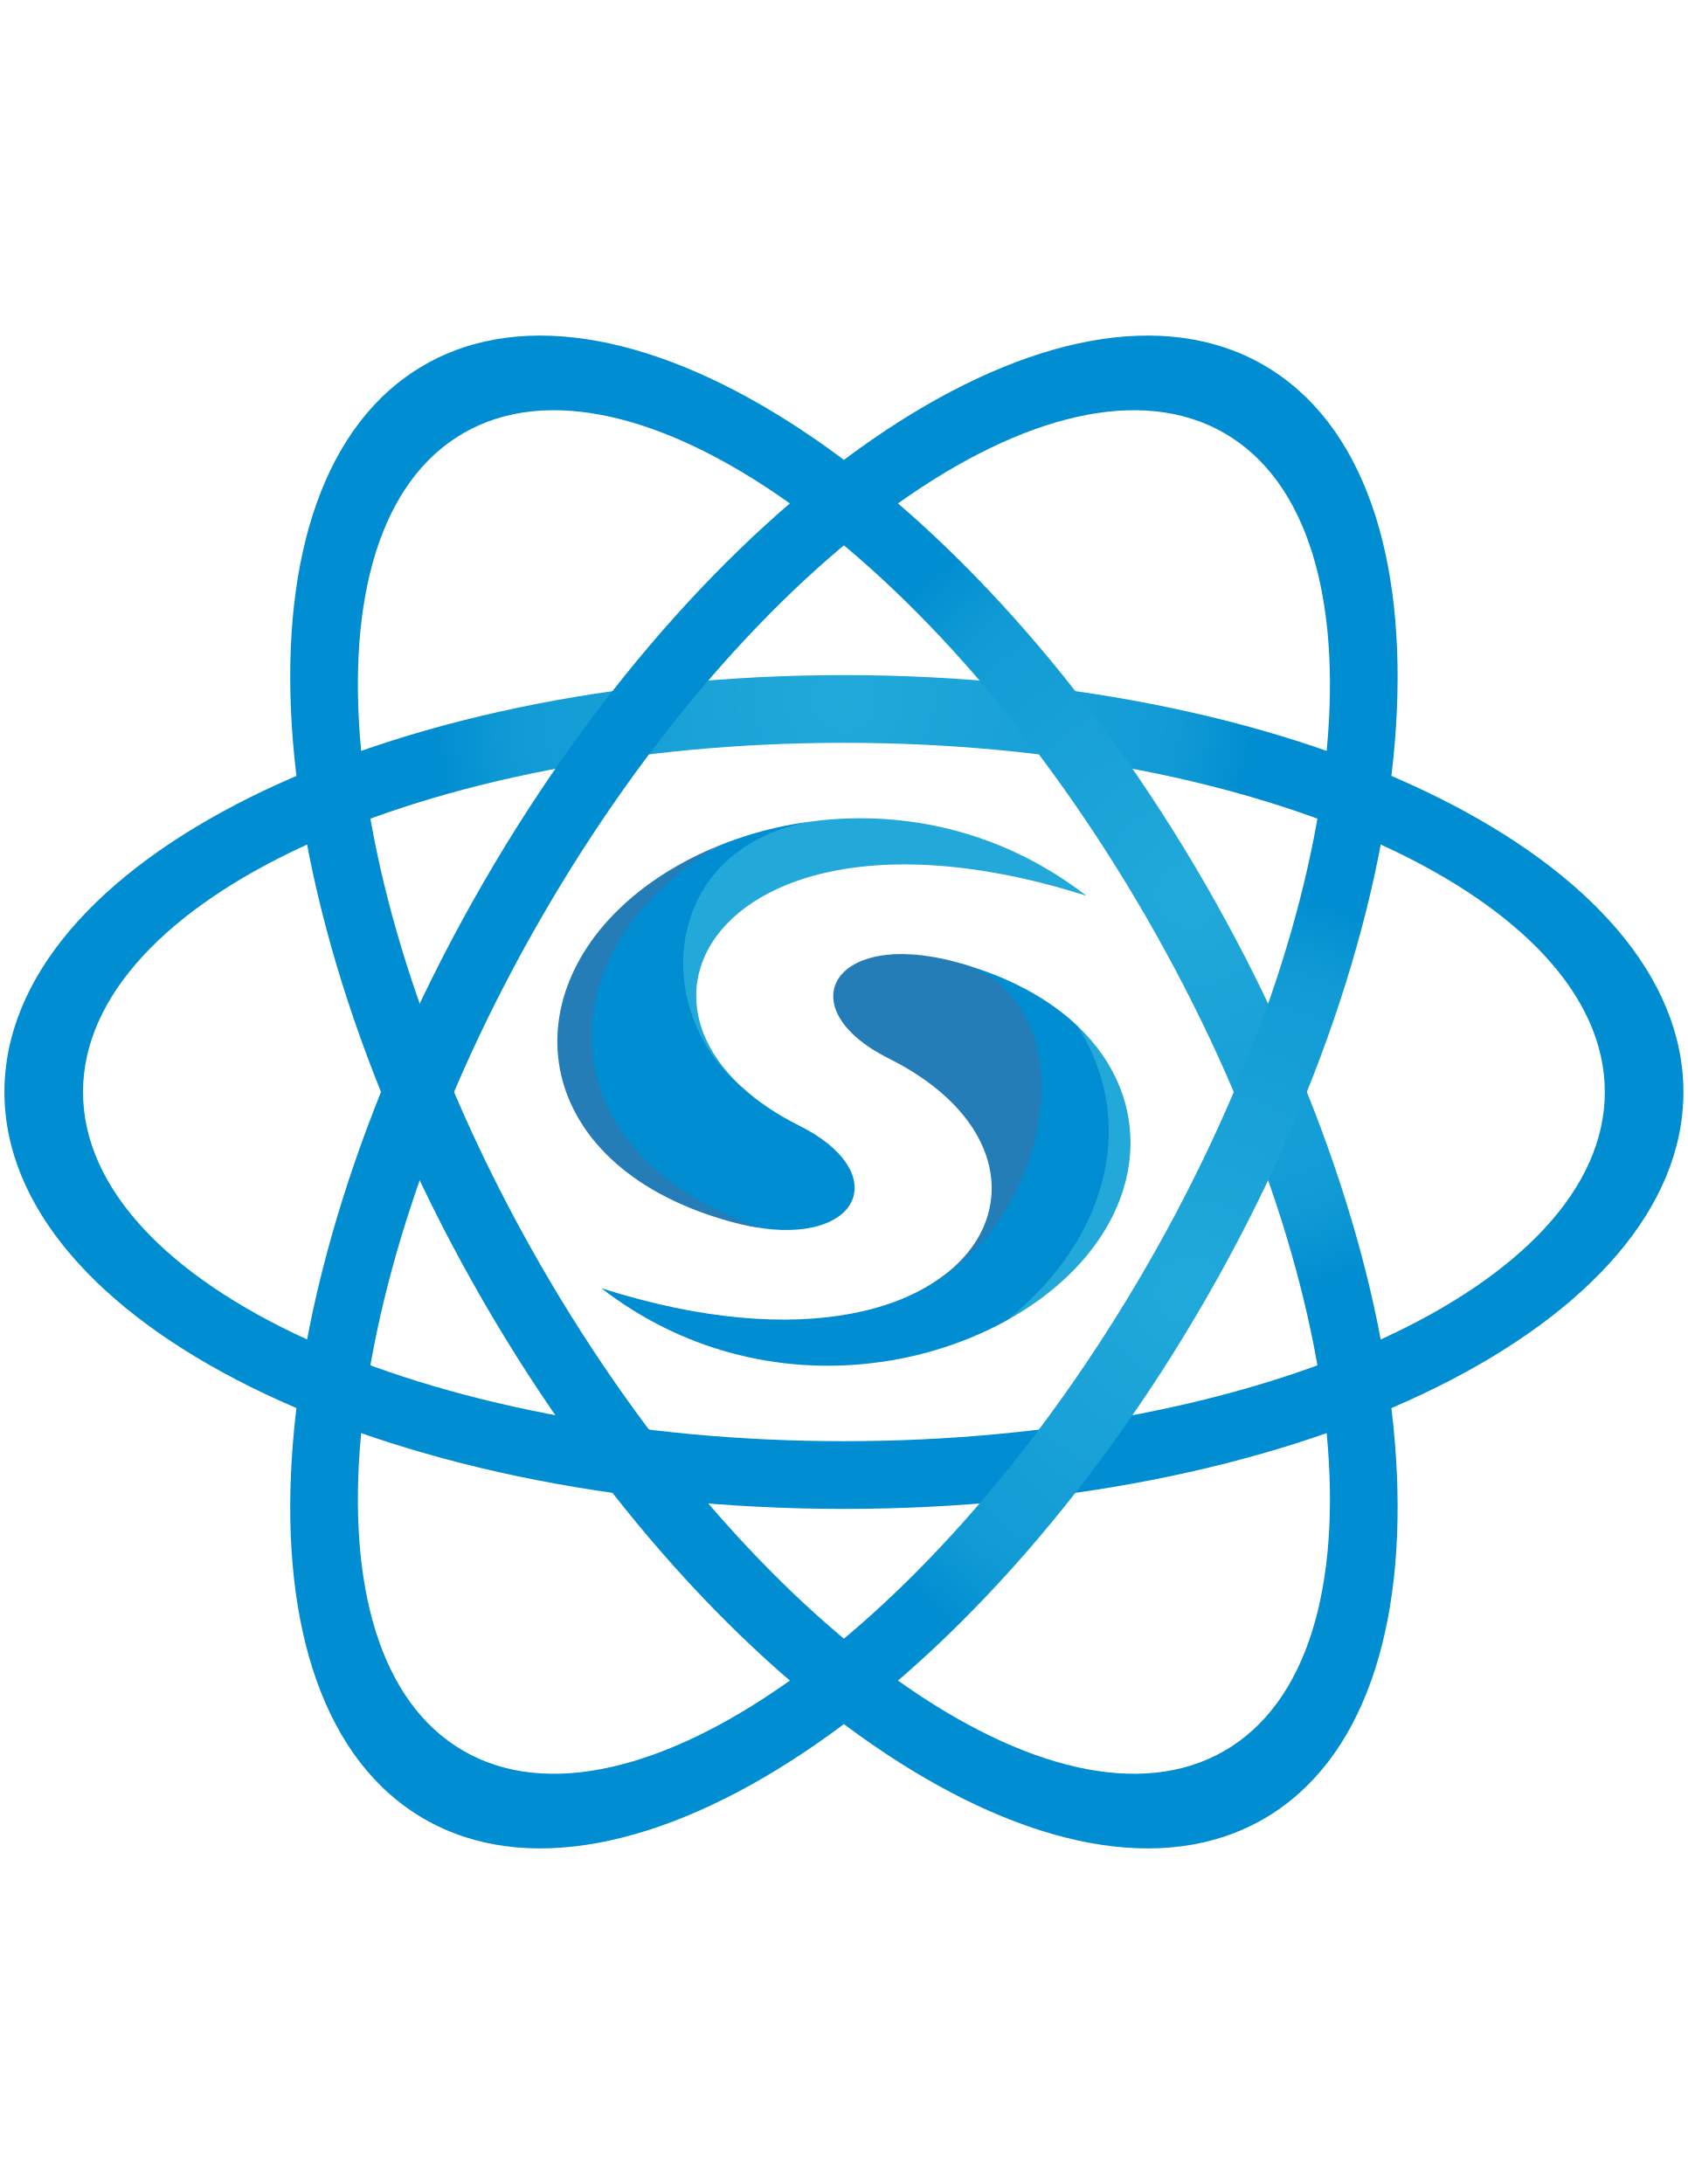
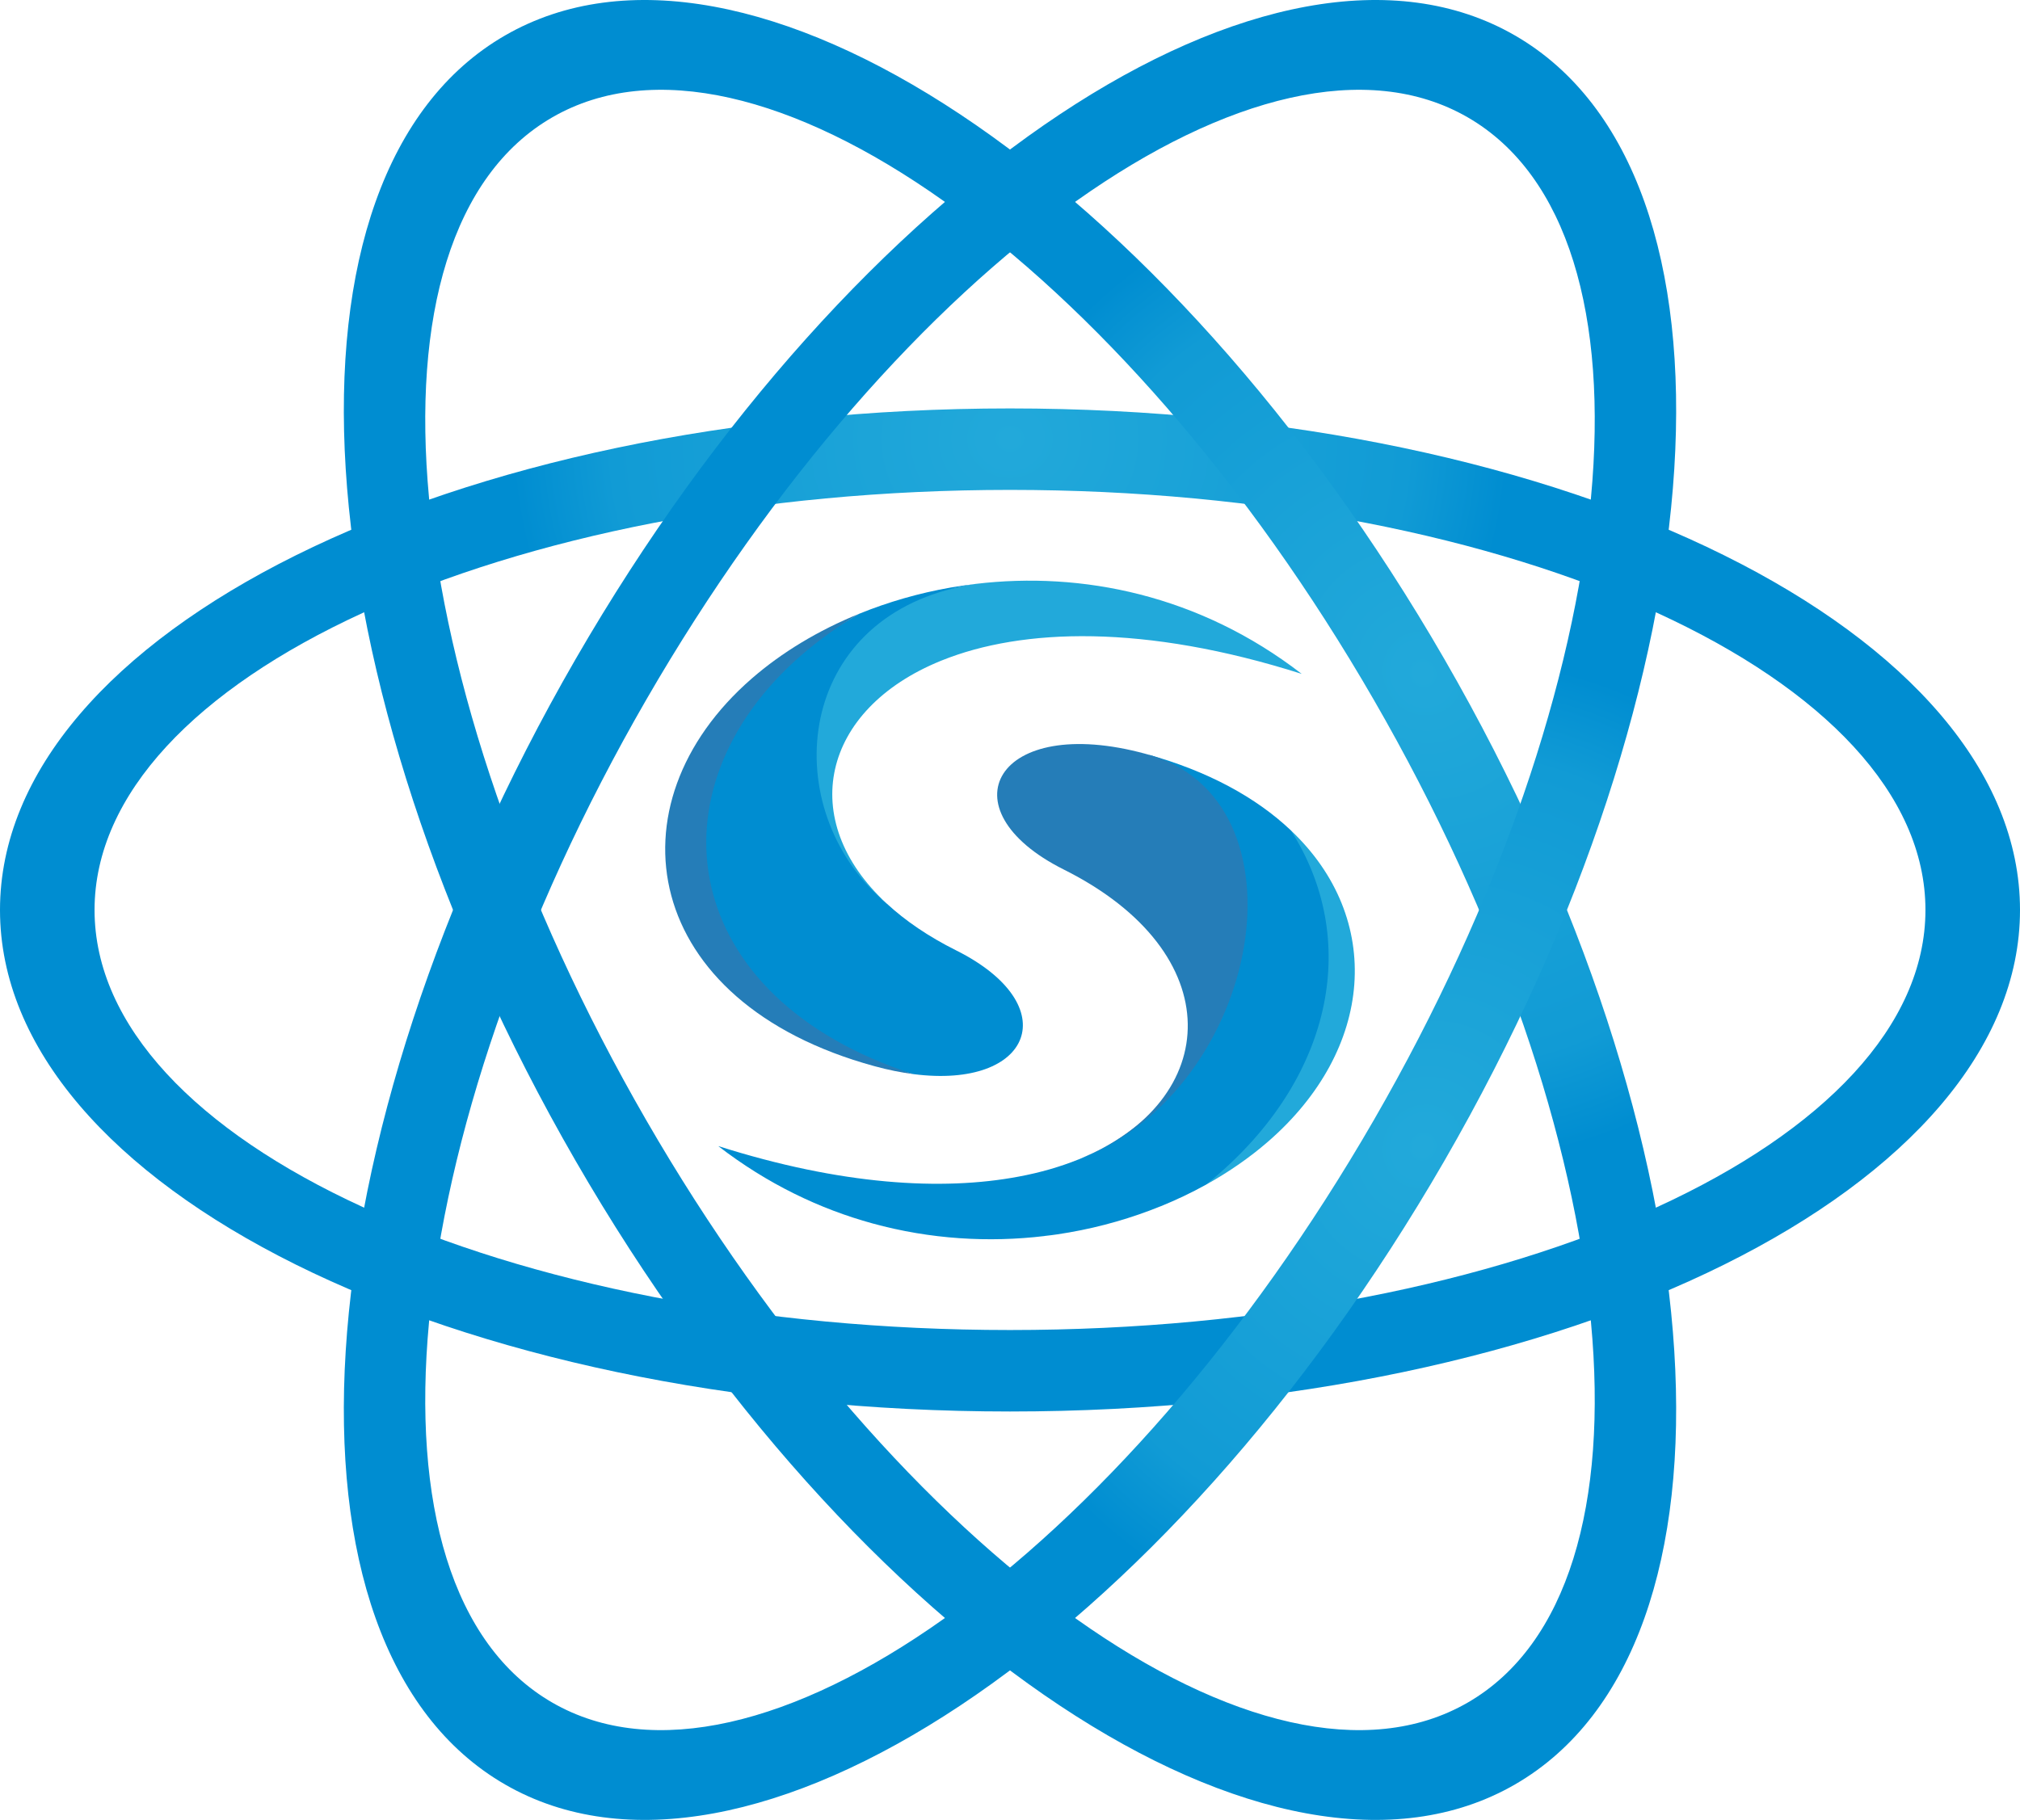
- <svg xmlns="http://www.w3.org/2000/svg" xmlns:xlink="http://www.w3.org/1999/xlink" xml:space="preserve" width="215.9mm" height="279.4mm" version="1.1" style="shape-rendering:geometricPrecision; text-rendering:geometricPrecision; image-rendering:optimizeQuality; fill-rule:evenodd; clip-rule:evenodd" viewBox="0 0 21590 27940">
+ <svg xmlns="http://www.w3.org/2000/svg" xmlns:xlink="http://www.w3.org/1999/xlink" xml:space="preserve" width="214.765mm" height="193.538mm" version="1.1" style="shape-rendering:geometricPrecision; text-rendering:geometricPrecision; image-rendering:optimizeQuality; fill-rule:evenodd; clip-rule:evenodd" viewBox="0 0 21476.5 19353.8">
  <defs>
    <style type="text/css">
   
    .fil3 {fill:#22A9DA}
    .fil5 {fill:#257DB8}
    .fil4 {fill:#008DD1}
    .fil0 {fill:url(#id0)}
    .fil2 {fill:url(#id1)}
    .fil1 {fill:url(#id2)}
   
  </style>
-     <radialGradient id="id0" gradientUnits="userSpaceOnUse" gradientTransform="matrix(0.548174 -0.00384296 0.00353255 0.505589 4846 4470)" cx="10795" cy="8956.51" r="9664.42" fx="10795" fy="8956.51">
+     <radialGradient id="id0" gradientUnits="userSpaceOnUse" gradientTransform="matrix(0.548174 -0.00384296 0.00353255 0.505589 4835 2347)" cx="10738.25" cy="4663.41" r="9664.42" fx="10738.25" fy="4663.41">
      <stop offset="0" style="stop-opacity:1; stop-color:#22A9DA" />
      <stop offset="0.8" style="stop-opacity:1; stop-color:#119BD5" />
      <stop offset="1" style="stop-opacity:1; stop-color:#008DD1" />
    </radialGradient>
-     <radialGradient id="id1" gradientUnits="userSpaceOnUse" gradientTransform="matrix(-0.845029 1.48762 -1.37204 -0.779415 50638 6744)" xlink:href="#id0" cx="15186.24" cy="16485.99" r="3096.61" fx="15186.24" fy="16485.99">
+     <radialGradient id="id1" gradientUnits="userSpaceOnUse" gradientTransform="matrix(-0.845029 1.48762 -1.37204 -0.779415 44643 -811)" xlink:href="#id0" cx="15129.49" cy="12192.89" r="3096.61" fx="15129.49" fy="12192.89">
  </radialGradient>
-     <radialGradient id="id2" gradientUnits="userSpaceOnUse" gradientTransform="matrix(0.865803 1.47563 -1.36101 0.798511 17627 -20101)" xlink:href="#id0" cx="15186.24" cy="11454.01" r="3096.61" fx="15186.24" fy="11454.01">
+     <radialGradient id="id2" gradientUnits="userSpaceOnUse" gradientTransform="matrix(0.865803 1.47563 -1.36101 0.798511 11776 -20883)" xlink:href="#id0" cx="15129.49" cy="7160.91" r="3096.61" fx="15129.49" fy="7160.91">
  </radialGradient>
  </defs>
  <g id="Layer_x0020_1">
-     <path class="fil0" d="M10795 8636.5c5930.57,0 10738.25,2387.89 10738.25,5333.5 0,2945.61 -4807.68,5333.5 -10738.25,5333.5 -5930.57,0 -10738.25,-2387.89 -10738.25,-5333.5 0,-2945.61 4807.68,-5333.5 10738.25,-5333.5zm0 866.35c5375.37,0 9732.97,2000.01 9732.97,4467.15 0,2467.14 -4357.6,4467.15 -9732.97,4467.15 -5375.37,0 -9732.97,-2000.01 -9732.97,-4467.15 0,-2467.14 4357.6,-4467.15 9732.97,-4467.15z" />
-     <path class="fil1" d="M15413.95 11303.25c2965.28,5136.02 3301.15,10493.54 750.18,11966.35 -2550.98,1472.8 -7022.79,-1496.83 -9988.08,-6632.85 -2965.28,-5136.02 -3301.15,-10493.54 -750.18,-11966.35 2550.98,-1472.8 7022.79,1496.83 9988.08,6632.85zm-750.28 433.17c2687.68,4655.21 3134.42,9429.01 997.82,10662.58 -2136.61,1233.57 -6047.47,-1540.22 -8735.16,-6195.42 -2687.68,-4655.21 -3134.42,-9429.01 -997.82,-10662.58 2136.61,-1233.57 6047.47,1540.22 8735.16,6195.42z" />
-     <path class="fil2" d="M15413.95 16636.75c-2965.29,5136.02 -7437.1,8105.65 -9988.07,6632.85 -2550.98,-1472.81 -2215.11,-6830.33 750.17,-11966.35 2965.29,-5136.02 7437.1,-8105.65 9988.07,-6632.85 2550.98,1472.81 2215.11,6830.33 -750.17,11966.35zm-750.28 -433.18c-2687.69,4655.21 -6598.55,7429 -8735.15,6195.43 -2136.61,-1233.57 -1689.87,-6007.37 997.81,-10662.57 2687.69,-4655.21 6598.55,-7429 8735.15,-6195.43 2136.61,1233.57 1689.87,6007.37 -997.81,10662.57z" />
-     <g id="_2568217112160">
-       <path class="fil3" d="M13540.16 16432.08c-196.01,170.34 -418.87,325.53 -663.9,460.87 45.48,-36.16 -97.18,-186.25 -54,-224.74 1080.5,-939.67 1327.62,-2149.3 891.33,-3213.44 -58.86,-143.6 65.14,-201.1 65.76,-332.95 995.28,940.46 887.93,2330.13 -239.19,3310.26z" />
-       <path class="fil4" d="M13779.35 13121.82c-365.2,-345.36 -877.45,-630.06 -1542.52,-812.09 -2.95,-0.8 -5.63,-1.27 -8.58,-2.07 3.12,0.86 6.07,1.45 9.2,2.3 218.38,57.36 235.35,310.02 385.68,437.59 321.9,273.14 409.73,622.87 442.89,1084.86 49.28,687.39 45.42,1367.38 -456.63,1972.91 -263.5,317.83 -596.25,606.78 -989.59,776.5 -28.86,12.94 -57.75,25.87 -87.72,38.11 -4.66,1.18 -8.17,3.5 -12.82,4.68 -189.03,75.84 -399.07,137.68 -631.27,180.83 -814.4,154.04 -1891.36,89.84 -3194.69,-324.37 520.41,401.39 1078.14,668.58 1640.56,822.59 616.05,169.22 1237.98,204.2 1826.01,134.2 1.18,0 3.5,0 4.65,-1.18 87.52,-9.31 173.88,-22.16 259.06,-37.31 341.85,-59.51 669.73,-155.19 974.27,-278.87l1.18 0c165.68,-67.67 325.52,-143.51 477.23,-227.55 45.51,-36.16 90.99,-73.48 134.17,-112 1226.31,-1066.47 1504.03,-2513.31 768.92,-3659.13z" />
-       <path class="fil5" d="M11532.02 16619.72c1523.68,-620.86 1605.57,-2193.89 -164.88,-3079.5 -1286.09,-643.44 -718.02,-1664.84 870.31,-1230.26 1774.25,465.94 1249.39,3555.79 -705.43,4309.76z" />
-       <path class="fil3" d="M13896.51 11459.52c-1674.27,-532.44 -2973.12,-486.49 -3825.42,-143.46 -4.22,1.53 -8.4,3.07 -12.62,4.98 -1266.99,516.44 -1537.07,1691.25 -573.82,2581.43 -253.84,-210.48 -543.49,-434.31 -668.85,-718.93 -160.08,-363.45 -208.3,-813.18 -144.19,-1191.29 86.68,-511.31 409.94,-972.47 941.82,-1254.25 211.75,-112.19 530.49,-192.45 817.25,-235.6 1126.07,-134.46 2376.99,115.4 3465.83,957.12z" />
-       <path class="fil4" d="M9768.2 15715.69c-110.09,-35.64 -233.88,-52.58 -335.57,-93.47 -1293.28,-520 -1984.03,-1487.46 -1959.18,-2442.1 17.62,-678.36 415.33,-1365.37 1066.55,-1931.73 184.34,-159.97 427.16,-295.2 650.81,-428.04 0.56,-0.56 1.12,-0.56 1.65,-0.56 304.48,-124 632.21,-219.24 974.3,-279.01 86.92,-14.95 174.94,-27.68 264.07,-38.2 -105.17,16.06 -204.82,36.55 -299.47,63.1 -1673.5,455.07 -1773.69,2402.58 -646.59,3337.03 0,0 0.56,0 1.09,0.53 194.86,179.91 440.12,348.78 737.38,497.12 1166.38,584.02 807.64,1478.62 -455.04,1315.33z" />
-       <path class="fil5" d="M9768.2 15715.69c-128.98,-16.62 -267.93,-44.3 -415.19,-84.71 -2479.5,-677.57 -2843.22,-2783.42 -1303.15,-4122.54 317.77,-276.24 705.84,-511.51 1140.95,-688.09 -223.65,132.84 -430.13,280.66 -614.49,440.62 -1639.7,1426.07 -1313.09,3643.71 1191.88,4454.72z" />
+     <path class="fil0" d="M10738.25 4343.4c5930.57,0 10738.25,2387.89 10738.25,5333.5 0,2945.61 -4807.68,5333.5 -10738.25,5333.5 -5930.57,0 -10738.25,-2387.89 -10738.25,-5333.5 0,-2945.61 4807.68,-5333.5 10738.25,-5333.5zm0 866.35c5375.37,0 9732.97,2000.01 9732.97,4467.15 0,2467.14 -4357.6,4467.15 -9732.97,4467.15 -5375.37,0 -9732.97,-2000.01 -9732.97,-4467.15 0,-2467.14 4357.6,-4467.15 9732.97,-4467.15z" />
+     <path class="fil1" d="M15357.2 7010.15c2965.28,5136.02 3301.15,10493.54 750.18,11966.35 -2550.98,1472.8 -7022.79,-1496.83 -9988.08,-6632.85 -2965.28,-5136.02 -3301.15,-10493.54 -750.18,-11966.35 2550.98,-1472.8 7022.79,1496.83 9988.08,6632.85zm-750.28 433.17c2687.68,4655.21 3134.42,9429.01 997.82,10662.58 -2136.61,1233.57 -6047.47,-1540.22 -8735.16,-6195.42 -2687.68,-4655.21 -3134.42,-9429.01 -997.82,-10662.58 2136.61,-1233.57 6047.47,1540.22 8735.16,6195.42z" />
+     <path class="fil2" d="M15357.2 12343.65c-2965.29,5136.02 -7437.1,8105.65 -9988.07,6632.85 -2550.98,-1472.81 -2215.11,-6830.33 750.17,-11966.35 2965.29,-5136.02 7437.1,-8105.65 9988.07,-6632.85 2550.98,1472.81 2215.11,6830.33 -750.17,11966.35zm-750.28 -433.18c-2687.69,4655.21 -6598.55,7429 -8735.15,6195.43 -2136.61,-1233.57 -1689.87,-6007.37 997.81,-10662.57 2687.69,-4655.21 6598.55,-7429 8735.15,-6195.43 2136.61,1233.57 1689.87,6007.37 -997.81,10662.57z" />
+     <g id="_2568216412288">
+       <path class="fil3" d="M13483.41 12138.98c-196.01,170.34 -418.87,325.53 -663.9,460.87 45.48,-36.16 -97.18,-186.25 -54,-224.74 1080.5,-939.67 1327.62,-2149.3 891.33,-3213.44 -58.86,-143.6 65.14,-201.1 65.76,-332.95 995.28,940.46 887.93,2330.13 -239.19,3310.26z" />
+       <path class="fil4" d="M13722.6 8828.72c-365.2,-345.36 -877.45,-630.06 -1542.52,-812.09 -2.95,-0.8 -5.63,-1.27 -8.58,-2.07 3.12,0.86 6.07,1.45 9.2,2.3 218.38,57.36 235.35,310.02 385.68,437.59 321.9,273.14 409.73,622.87 442.89,1084.86 49.28,687.39 45.42,1367.38 -456.63,1972.91 -263.5,317.83 -596.25,606.78 -989.59,776.5 -28.86,12.94 -57.75,25.87 -87.72,38.11 -4.66,1.18 -8.17,3.5 -12.82,4.68 -189.03,75.84 -399.07,137.68 -631.27,180.83 -814.4,154.04 -1891.36,89.84 -3194.69,-324.37 520.41,401.39 1078.14,668.58 1640.56,822.59 616.05,169.22 1237.98,204.2 1826.01,134.2 1.18,0 3.5,0 4.65,-1.18 87.52,-9.31 173.88,-22.16 259.06,-37.31 341.85,-59.51 669.73,-155.19 974.27,-278.87l1.18 0c165.68,-67.67 325.52,-143.51 477.23,-227.55 45.51,-36.16 90.99,-73.48 134.17,-112 1226.31,-1066.47 1504.03,-2513.31 768.92,-3659.13z" />
+       <path class="fil5" d="M11475.27 12326.62c1523.68,-620.86 1605.57,-2193.89 -164.88,-3079.5 -1286.09,-643.44 -718.02,-1664.84 870.31,-1230.26 1774.25,465.94 1249.39,3555.79 -705.43,4309.76z" />
+       <path class="fil3" d="M13839.76 7166.42c-1674.27,-532.44 -2973.12,-486.49 -3825.42,-143.46 -4.22,1.53 -8.4,3.07 -12.62,4.98 -1266.99,516.44 -1537.07,1691.25 -573.82,2581.43 -253.84,-210.48 -543.49,-434.31 -668.85,-718.93 -160.08,-363.45 -208.3,-813.18 -144.19,-1191.29 86.68,-511.31 409.94,-972.47 941.82,-1254.25 211.75,-112.19 530.49,-192.45 817.25,-235.6 1126.07,-134.46 2376.99,115.4 3465.83,957.12z" />
+       <path class="fil4" d="M9711.45 11422.59c-110.09,-35.64 -233.88,-52.58 -335.57,-93.47 -1293.28,-520 -1984.03,-1487.46 -1959.18,-2442.1 17.62,-678.36 415.33,-1365.37 1066.55,-1931.73 184.34,-159.97 427.16,-295.2 650.81,-428.04 0.56,-0.56 1.12,-0.56 1.65,-0.56 304.48,-124 632.21,-219.24 974.3,-279.01 86.92,-14.95 174.94,-27.68 264.07,-38.2 -105.17,16.06 -204.82,36.55 -299.47,63.1 -1673.5,455.07 -1773.69,2402.58 -646.59,3337.03 0,0 0.56,0 1.09,0.53 194.86,179.91 440.12,348.78 737.38,497.12 1166.38,584.02 807.64,1478.62 -455.04,1315.33z" />
+       <path class="fil5" d="M9711.45 11422.59c-128.98,-16.62 -267.93,-44.3 -415.19,-84.71 -2479.5,-677.57 -2843.22,-2783.42 -1303.15,-4122.54 317.77,-276.24 705.84,-511.51 1140.95,-688.09 -223.65,132.84 -430.13,280.66 -614.49,440.62 -1639.7,1426.07 -1313.09,3643.71 1191.88,4454.72z" />
    </g>
  </g>
</svg>
